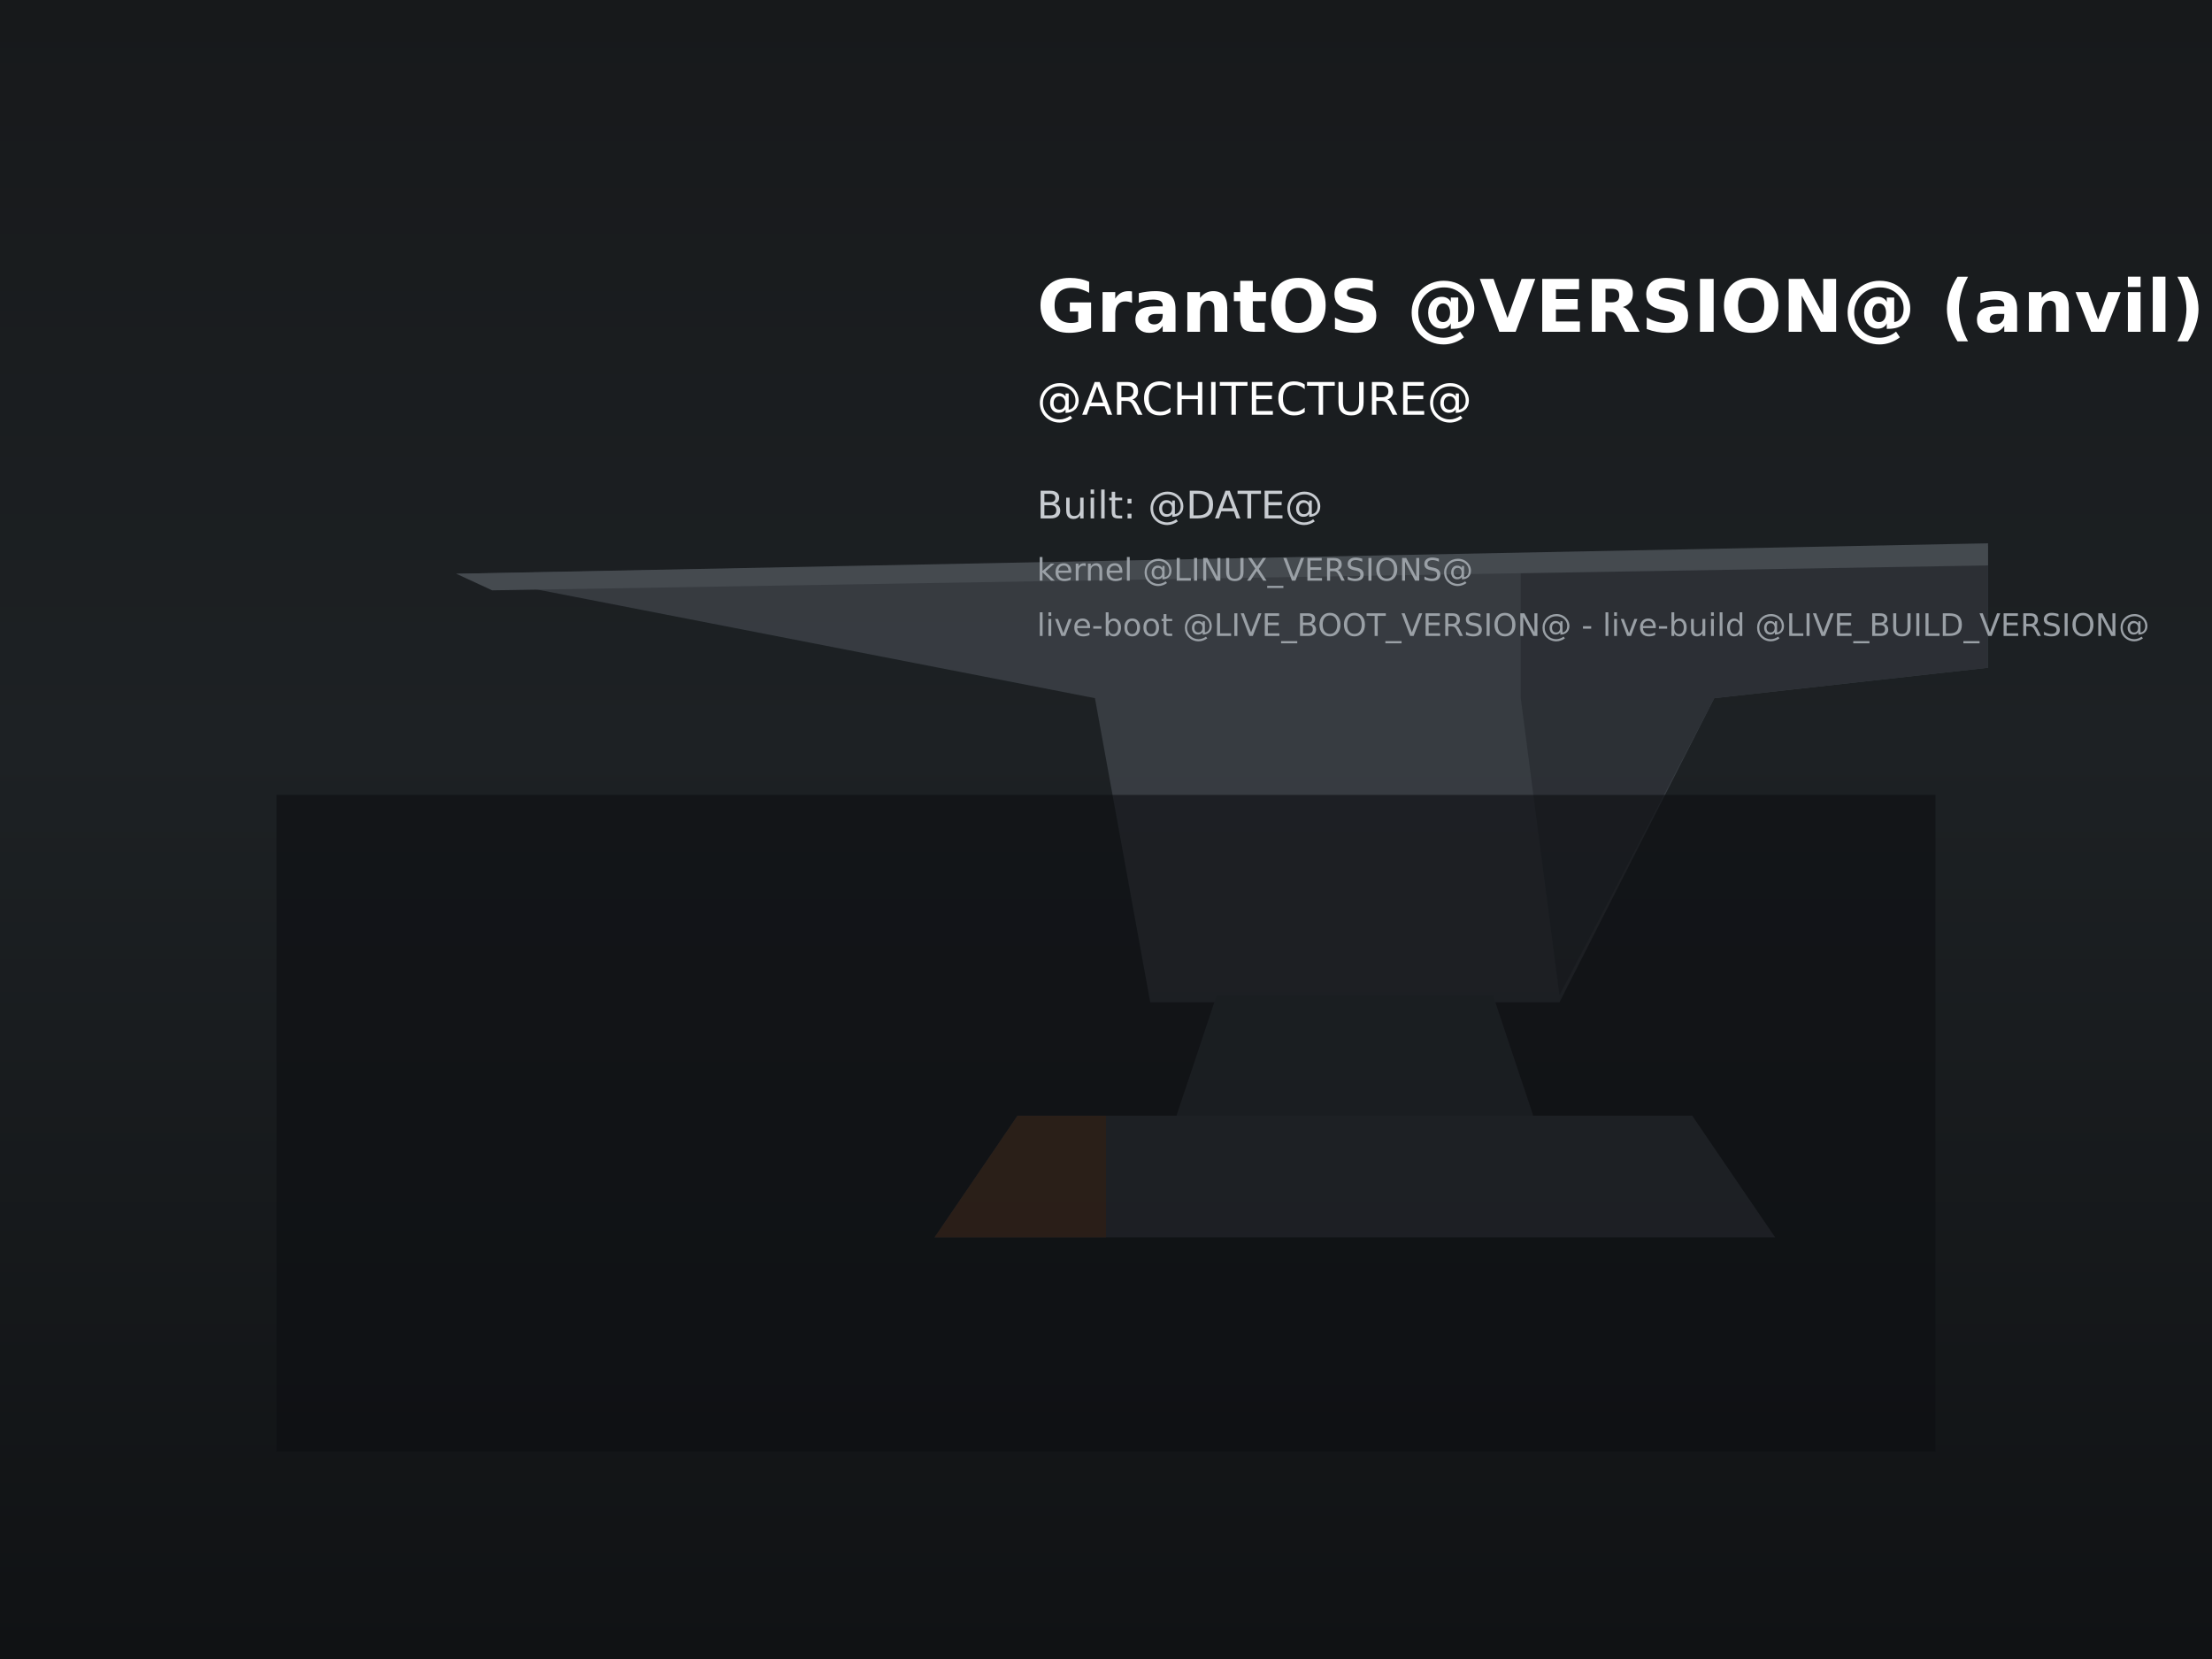
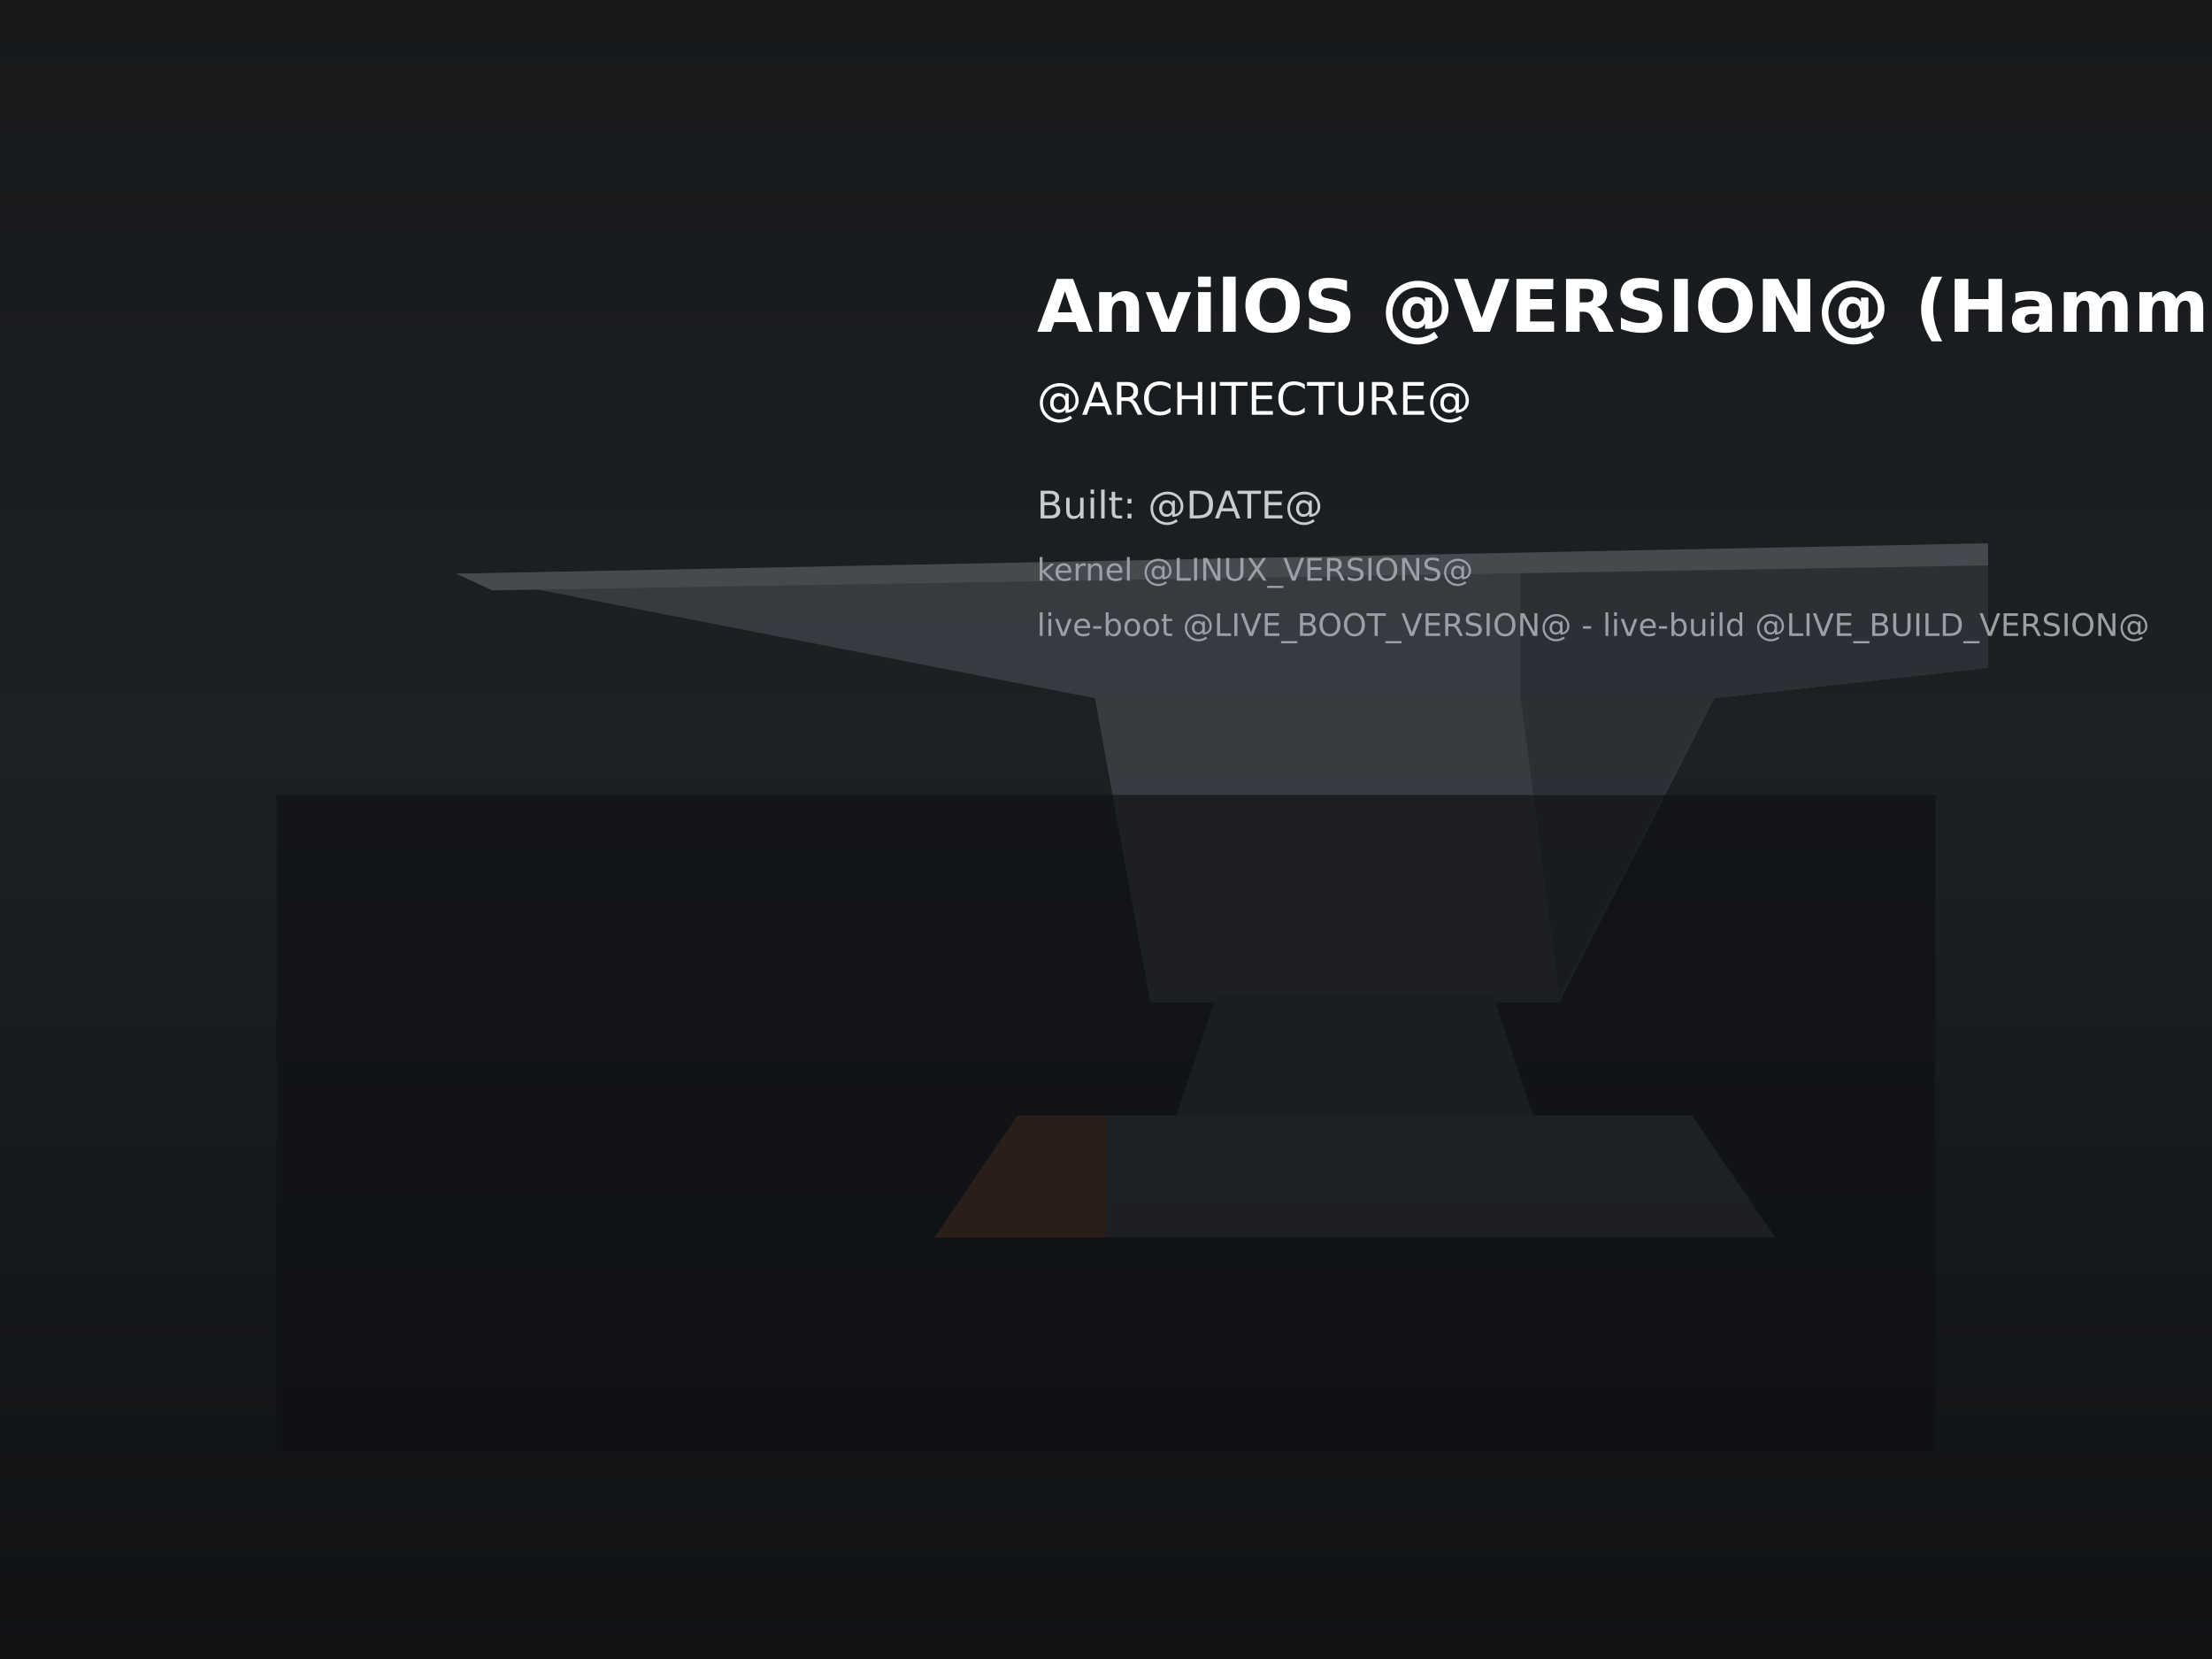
<svg xmlns="http://www.w3.org/2000/svg" version="1.1" width="640" height="480" viewBox="0 0 640 480">
  <defs>
    <linearGradient id="bg" x1="0" y1="0" x2="0" y2="1">
      <stop offset="0" stop-color="#17191b" />
      <stop offset="0.45" stop-color="#1d2124" />
      <stop offset="1" stop-color="#101214" />
    </linearGradient>
  </defs>
  <rect width="640" height="480" fill="url(#bg)" />
  <g transform="translate(72,26)" opacity="0.55">
    <polygon points="60.0,140.0 503.2,132.0 503.2,167.2 424.0,176.0 379.2,264.0 260.8,264.0 244.8,176.0" fill="#4c525a" />
    <polygon points="368.0,134.4 503.2,133.6 503.2,167.2 424.0,176.0 379.2,262.0 368.0,176.0" fill="#383d44" />
    <polygon points="60.0,140.0 503.2,131.2 503.2,137.6 70.4,144.8" fill="#666d75" />
    <polygon points="280.0,262.0 360.0,262.0 372.0,298.0 268.0,298.0" fill="#444a51" />
    <polygon points="222.4,296.8 417.6,296.8 441.6,332.0 198.4,332.0" fill="#525861" />
    <polygon points="222.4,296.8 248.0,296.8 248.0,332.0 198.4,332.0" fill="#8f5228" />
  </g>
  <rect x="80" y="230" width="480" height="190" fill="#0d0f11" opacity="0.62" />
  <g font-family="DejaVu Sans" fill="#ffffff">
-     <text x="300" y="96" font-size="21" font-weight="bold">GrantOS @VERSION@ (anvil)</text>
+     <text x="300" y="96" font-size="21" font-weight="bold">AnvilOS @VERSION@ (Hammer)</text>
    <text x="300" y="120" font-size="13">@ARCHITECTURE@</text>
    <text x="300" y="150" font-size="11" fill="#c8ccd1">Built: @DATE@</text>
    <text x="300" y="168" font-size="9" fill="#9aa0a6">kernel @LINUX_VERSIONS@</text>
    <text x="300" y="184" font-size="9" fill="#9aa0a6">live-boot @LIVE_BOOT_VERSION@ - live-build @LIVE_BUILD_VERSION@</text>
  </g>
</svg>
